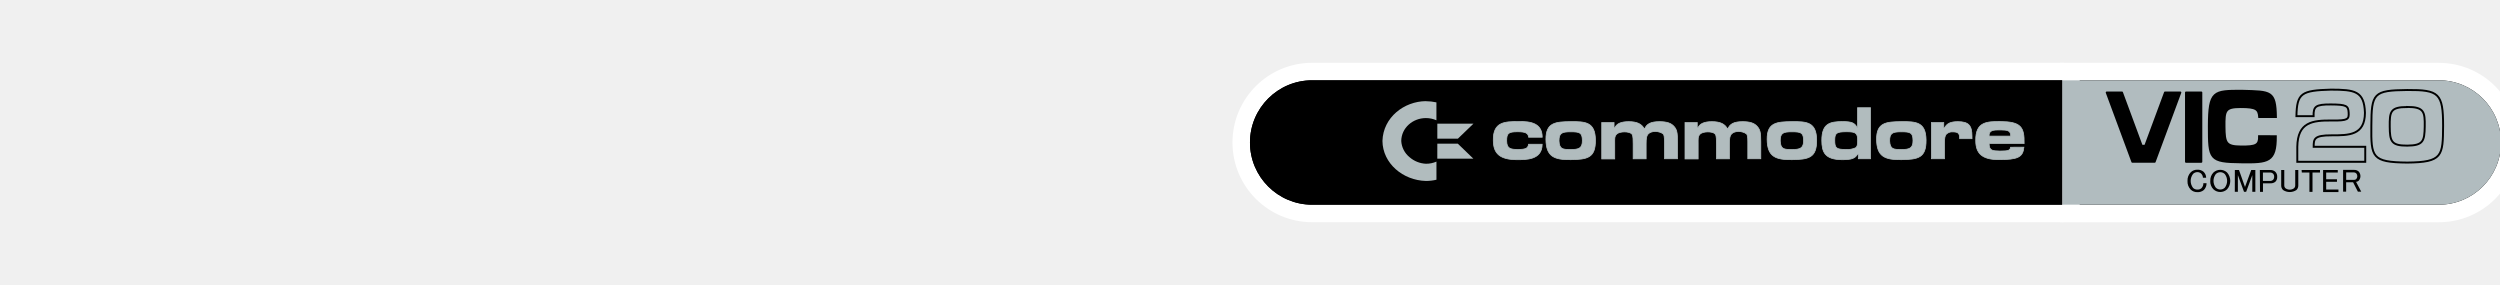
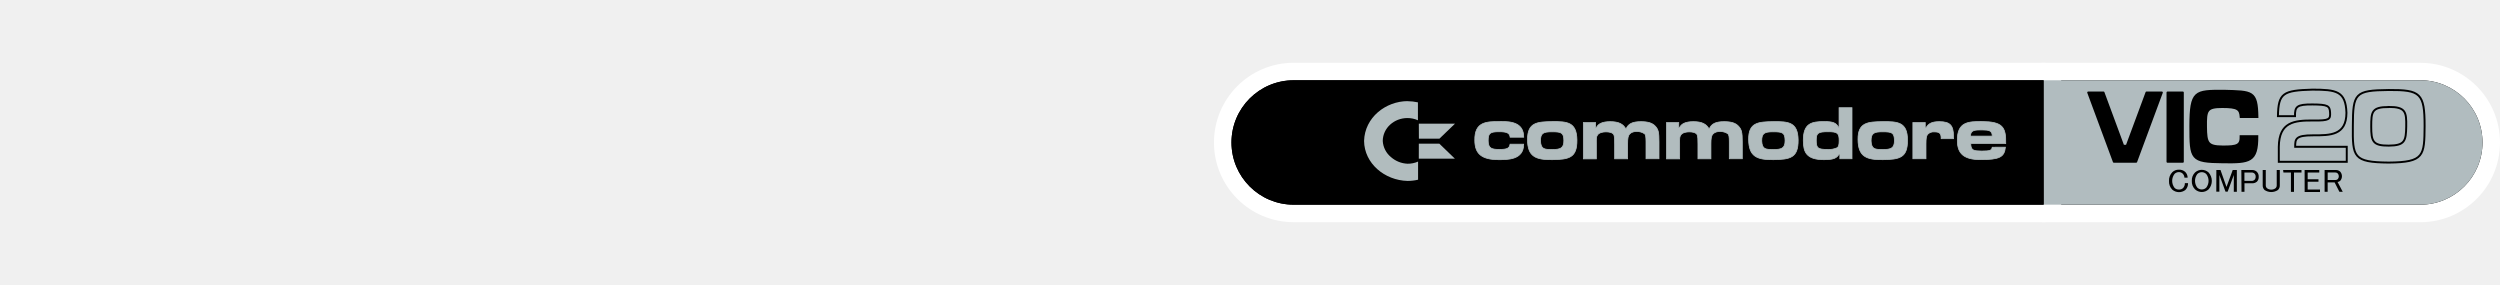
<svg xmlns="http://www.w3.org/2000/svg" id="Layer_1" data-name="Layer 1" viewBox="0 0 1000 114">
-   <text transform="translate(892.99 62.25)" font-size="1.16" fill="#e2173a" stroke="#fff" stroke-linecap="round" stroke-linejoin="round" stroke-width="7" font-family="ArialMT, Arial">I don’t like bugs!</text>
-   <path d="M825,85.38a3.5,3.5,0,0,1-3.5-3.49l-.11-49.76a3.5,3.5,0,0,1,3.5-3.51H975.52a28.38,28.38,0,0,1,0,56.76Z" />
-   <path d="M975.52,32.12a24.88,24.88,0,0,1,0,49.76H825l-.11-49.76H975.52m0-7H824.87a7,7,0,0,0-7,7L818,81.9a7,7,0,0,0,7,7H975.52a31.88,31.88,0,0,0,0-63.76Z" fill="#fff" />
-   <path d="M524.88,85.38a28.38,28.38,0,0,1,0-56.76h300a3.5,3.5,0,0,1,3.5,3.5V81.88a3.5,3.5,0,0,1-3.5,3.5Z" />
-   <path d="M824.87,32.12V81.88h-300a24.88,24.88,0,0,1,0-49.76h300m0-7h-300a31.88,31.88,0,0,0,0,63.76h300a7,7,0,0,0,7-7V32.12a7,7,0,0,0-7-7Z" fill="#fff" />
-   <path d="M824.87,32.12H975.52a24.88,24.88,0,0,1,0,49.76H825Z" fill="#b1bcbf" />
-   <text transform="translate(892.99 62.25)" font-size="1.16" fill="#e2173a" font-family="ArialMT, Arial">I don’t like bugs!</text>
-   <path d="M824.87,81.88h-300a24.88,24.88,0,0,1,0-49.76h300Z" />
-   <path d="M574.93,49.48h14.44l-6.23,6h-8.21Zm0,8h8.21l6.22,6H574.92Zm-4.58-17a20.29,20.29,0,0,1,4.22.47v7.17a10.18,10.18,0,0,0-4.22-.89c-5.23,0-9.8,3.92-9.85,9.17h0a9,9,0,0,0,3.34,6.49,10.7,10.7,0,0,0,6.51,2.61,10.13,10.13,0,0,0,4.23-.86v7.25a18.08,18.08,0,0,1-4.21.49c-9.16-.22-17.3-7-17.39-16h0c.27-9.45,8.69-15.86,17.38-15.92Z" fill="#b1bcbe" />
-   <path d="M616.87,57.69c0,6.42-6.72,6.18-10.06,6.19-6.8,0-9.47-2.44-9.49-7.72-.16-7.58,4.9-7.51,9.76-7.53,5.78-.24,9.8,1,9.81,6.27h-5.43c-.18-1.64-1.24-2.2-4.38-2.2-3.72,0-4.41.58-4.41,3.61,0,3.19,1.56,3.46,4.47,3.47,3.14,0,4.05-.43,4.29-2.09ZM748.2,63.51h-4.87v-1.9h-.27c-1,1.75-2.37,2.27-6.13,2.27-7,0-8.2-3.06-8.21-7.72,0-6.9,3.41-7.51,8.27-7.53,3.64,0,4.84.49,5.83,2.33h.2V43.09h5.18ZM733.9,56.1c0,3.18.58,3.68,4.48,3.68a7.79,7.79,0,0,0,3.9-.68c.58-.4.78-1.17.78-2.85,0-3-.68-3.55-4.37-3.55-4.09,0-4.79.49-4.79,3.4M777.5,49V51.2h.27c1-1.84,2.45-2.54,5.39-2.54,4.22,0,5.64,1.47,5.64,5.82v1h-4.93c0-2.15-.61-2.73-2.76-2.73a3.26,3.26,0,0,0-2.67,1c-.5.71-.65,1.5-.65,3.74v6h-5.24V49Zm32.07,9.86c-.41,4-2.38,5-10.05,5-6.67,0-9.21-2.5-9.23-7.57-.15-7.77,4.73-7.66,9.79-7.68,8.25.06,9.71,2.15,9.57,8.81h-14c0,3,1.46,2.9,4.32,3,3.42,0,4.06-.25,4.27-1.53Zm-5.28-4.41c0-2.29-1.29-2.45-4.13-2.48s-4.64.08-4.53,2.48Z" fill="#b1bcbe" stroke="#b1bcbe" stroke-width="0.3" />
-   <path id="a" d="M645.62,49V51.2h.25c.76-1.74,2.52-2.54,5.61-2.54,3.35,0,5.19.89,6.31,3,.89-2.17,2.59-3,6-3,2.88,0,4.58.55,5.78,1.87S671,53,671,56.74v6.77h-5.2V56.74c-.05-1.87-.12-2.87-.58-3.21-1.53-1.16-4.66-1.38-6,.12-.61.67-.77,1.8-.77,3.89v6h-5.19v-5.9c-.08-1.33.14-3.32-.56-4.08-1.05-1.08-4.83-1.1-6.05.09-.91,1-.76,1.8-.76,3.92v6h-5.2V49Z" fill="#b1bcbe" stroke="#b1bcbe" stroke-width="0.3" />
-   <path id="a-2" data-name="a" d="M678.9,49V51.2h.24c.77-1.74,2.53-2.54,5.61-2.54,3.36,0,5.2.89,6.32,3,.89-2.17,2.59-3,6-3,2.88,0,4.58.55,5.78,1.87s1.47,2.48,1.47,6.21v6.77h-5.2V56.74c0-1.87-.12-2.87-.58-3.21-1.53-1.16-4.66-1.38-6,.12-.61.67-.77,1.8-.77,3.89v6h-5.19v-5.9c-.08-1.33.14-3.32-.56-4.08-1-1.08-4.83-1.1-6,.09-.91,1-.76,1.8-.76,3.92v6H674V49Z" fill="#b1bcbe" stroke="#b1bcbe" stroke-width="0.3" />
-   <path id="b" d="M638.18,56c.08,7.2-3.28,7.78-9.89,7.87s-9.85-1.24-9.92-8.09,4-7.07,9.9-7.13,9.82.14,9.91,7.35Zm-14.58.37c.16,3.39,1.54,3.42,4.69,3.43s4.69-.43,4.65-3.59-1-3.48-4.65-3.49-4.69.55-4.69,3.65" fill="#b1bcbe" stroke="#b1bcbe" stroke-width="0.3" />
-   <path id="b-2" data-name="b" d="M726.66,56c.08,7.2-3.28,7.78-9.88,7.87s-9.85-1.24-9.93-8.09,4-7.07,9.91-7.13,9.82.14,9.9,7.35Zm-14.57.37c.15,3.39,1.53,3.42,4.69,3.43s4.69-.43,4.65-3.59-1-3.48-4.65-3.49-4.69.55-4.69,3.65" fill="#b1bcbe" stroke="#b1bcbe" stroke-width="0.3" />
-   <path id="b-3" data-name="b" d="M770.43,56c.09,7.2-3.27,7.78-9.88,7.87s-9.85-1.24-9.92-8.09,4-7.07,9.9-7.13,9.82.14,9.9,7.35Zm-14.57.37c.16,3.39,1.54,3.42,4.69,3.43s4.69-.43,4.65-3.59-1-3.48-4.65-3.49-4.69.55-4.69,3.65" fill="#b1bcbe" stroke="#b1bcbe" stroke-width="0.3" />
-   <path d="M910.33,54.49c.07,10.28-3,10.6-13.79,10.44-12.88-.12-13-1.19-13-14.49.05-14.15,1.79-14.15,13.38-14.13,11.5.33,13.28,0,13.45,10.51h-6.69c-.25-3.09-1.1-4-7.38-4s-6.57,1.37-6.5,7.88.55,7.86,6.58,7.91,7.33-.55,7.26-4.14Z" stroke="#000" stroke-width="0.78" />
-   <path d="M962.89,36c-13.55.14-14.3,1.3-14.35,14.33-.13,12.53.14,14.57,14.35,14.7,14.21-.13,14.26-2.68,14.35-14.7,0-13-1.64-14.4-14.35-14.33Zm0,6.77c6.79,0,7.09,2,7,7.84s-.59,7.59-7,7.64-6.95-1.76-7-7.64S956.1,42.79,962.89,42.81Zm-30.14,5.43c-7.75-.07-13.69.62-13.83,10.52,0,.2,0,6,0,6H946.1v-6H925.47c0-3.12.11-4.61,7.13-4.59s13.32,0,13.38-9c-.28-8.76-4.1-9.25-13.61-9.28-11.79.34-13.62,1.37-13.8,10.61h6.86c-.07-3.83.73-4.72,6.94-4.68s6.94.54,7.09,3.24-.22,3.26-6.71,3.19Z" fill="none" stroke="#000" stroke-width="0.78" />
-   <path d="M874.4,37h6.13V64.72H874.4Zm-31.72,0,10.26,27.71h8.93L872.14,37H866l-7.9,21.31-1.42,0L848.8,37Z" stroke="#000" stroke-linecap="round" stroke-linejoin="round" stroke-width="0.78" />
-   <path d="M875,72.4a4.63,4.63,0,0,1,1.33-3.52,3.63,3.63,0,0,1,2.62-1,3.54,3.54,0,0,1,2.51.86,3.33,3.33,0,0,1,1,2.35h-1.28a2.47,2.47,0,0,0-.7-1.63,2.13,2.13,0,0,0-1.54-.61,2.39,2.39,0,0,0-1.71.71,4.58,4.58,0,0,0,0,5.61,2.38,2.38,0,0,0,1.71.66,2.26,2.26,0,0,0,1.65-.56,2.67,2.67,0,0,0,.75-2h1.28A3.75,3.75,0,0,1,881.54,76a3.67,3.67,0,0,1-2.61.86,3.63,3.63,0,0,1-2.62-1A4.55,4.55,0,0,1,875,72.4Zm9.12-.06A4.44,4.44,0,0,1,885.38,69a4,4,0,0,1,5.45,0,5.06,5.06,0,0,1,0,6.73,4,4,0,0,1-5.45,0,4.46,4.46,0,0,1-1.28-3.37Zm4-3.46a2.55,2.55,0,0,0-1.81.76,4.48,4.48,0,0,0,0,5.41,2.55,2.55,0,0,0,3.63,0,4.48,4.48,0,0,0,0-5.41,2.57,2.57,0,0,0-1.82-.76Zm5.82-.87h1.66L898,74.79,900.49,68h1.65v8.72h-1.22V70.05l-2.46,6.68h-.85l-2.46-6.68v6.68h-1.23Zm10,0h4.27a2.69,2.69,0,0,1,1.92.71,2.62,2.62,0,0,1,.75,2,2.57,2.57,0,0,1-.69,1.94,2.77,2.77,0,0,1-2,.66h-3v3.42H904Zm1.23,1v3.36H908a1.66,1.66,0,0,0,1.18-.4,1.63,1.63,0,0,0,.48-1.23,1.65,1.65,0,0,0-.43-1.27A1.69,1.69,0,0,0,908,69Zm7.31-1h1.23v6.12a1.53,1.53,0,0,0,.48,1.17,2.89,2.89,0,0,0,3.42,0,1.53,1.53,0,0,0,.48-1.17V68h1.23v6.17a2.43,2.43,0,0,1-.75,1.84,4.81,4.81,0,0,1-5.34,0,2.43,2.43,0,0,1-.75-1.84Zm8.16,0H928v1h-3v7.75h-1.23V69h-3.05Zm8.6,0h5.87v1h-4.64v2.7h4.32v1h-4.32v3.11h4.91v1h-6.14Zm8-.05h4.48a2.45,2.45,0,0,1,1.76.66,2.76,2.76,0,0,1,0,3.67,1.89,1.89,0,0,1-1.06.46l2.08,3.93h-1.34l-1.92-3.77h-2.78v3.77h-1.22Zm1.23,1v3h3.14a1.26,1.26,0,0,0,.91-.36,1.75,1.75,0,0,0,0-2.24,1.4,1.4,0,0,0-1-.41Z" />
+   <text transform="translate(885.59 62.24)" font-size="1.16" fill="#e2173a" font-family="ArialMT, Arial" style="isolation:isolate">I don’t like bugs!</text>
+   <text transform="translate(885.59 62.24)" font-size="1.16" fill="none" stroke="#fff" stroke-linecap="round" stroke-linejoin="round" stroke-width="7" font-family="ArialMT, Arial" style="isolation:isolate">I don’t like bugs!</text>
+   <path d="M817.6,85.37a3.5,3.5,0,0,1-3.5-3.49L814,32.12a3.51,3.51,0,0,1,3.49-3.51H968.12a28.38,28.38,0,0,1,0,56.76Z" />
+   <path d="M968.12,32.11a24.88,24.88,0,0,1,0,49.76H817.6l-.11-49.76H968.12m0-7H817.47a7,7,0,0,0-7,7l.13,49.78a7,7,0,0,0,7,7H968.12a31.88,31.88,0,0,0,0-63.76Z" fill="#fff" />
+   <path d="M517.48,85.37a28.38,28.38,0,0,1,0-56.76h300a3.5,3.5,0,0,1,3.5,3.5V81.87a3.5,3.5,0,0,1-3.5,3.5Z" />
+   <path d="M817.47,32.11V81.87h-300a24.88,24.88,0,0,1,0-49.76h300m0-7h-300a31.88,31.88,0,0,0,0,63.76h300a7,7,0,0,0,7-7V32.11A7,7,0,0,0,817.47,25.11Z" fill="#fff" />
+   <path d="M817.47,32.11H968.12a24.88,24.88,0,0,1,0,49.76H817.6Z" fill="#b1bcbf" />
+   <text transform="translate(885.59 62.24)" font-size="1.16" fill="#e2173a" font-family="ArialMT, Arial" style="isolation:isolate">I don’t like bugs!</text>
+   <path d="M817.47,81.87h-300a24.88,24.88,0,0,1,0-49.76h300Z" />
+   <path d="M567.53,49.47H582l-6.23,6h-8.21Zm0,8h8.21l6.22,6H567.52Zm-4.58-17a20.59,20.59,0,0,1,4.22.47v7.17a10.21,10.21,0,0,0-4.22-.89c-5.23,0-9.8,3.92-9.85,9.17h0a9,9,0,0,0,3.34,6.49A10.67,10.67,0,0,0,563,65.49a10.08,10.08,0,0,0,4.23-.86v7.25a18.08,18.08,0,0,1-4.21.49c-9.16-.22-17.3-7-17.39-16h0c.27-9.45,8.69-15.86,17.38-15.92Z" fill="#b1bcbe" />
+   <path d="M609.47,57.68c0,6.42-6.72,6.18-10.06,6.19-6.8,0-9.47-2.44-9.49-7.72-.16-7.58,4.9-7.51,9.76-7.53,5.78-.24,9.8,1,9.81,6.27h-5.43c-.18-1.64-1.24-2.2-4.38-2.2-3.72,0-4.41.58-4.41,3.61,0,3.19,1.56,3.46,4.47,3.47,3.14,0,4-.43,4.29-2.09ZM740.8,63.5h-4.87V61.6h-.27c-1,1.75-2.37,2.27-6.13,2.27-7,0-8.2-3.06-8.21-7.72,0-6.9,3.41-7.51,8.27-7.53,3.64,0,4.84.49,5.83,2.33h.2V43.08h5.18Zm-14.3-7.41c0,3.18.58,3.68,4.48,3.68a7.8,7.8,0,0,0,3.9-.68c.58-.4.78-1.17.78-2.85,0-3-.68-3.55-4.37-3.55-4.09,0-4.79.49-4.79,3.4M770.1,49v2.2h.27c1-1.84,2.45-2.54,5.39-2.54,4.22,0,5.64,1.47,5.64,5.82v1h-4.93c0-2.15-.61-2.73-2.76-2.73a3.27,3.27,0,0,0-2.67,1c-.5.71-.65,1.5-.65,3.74v6h-5.24V49Zm32.07,9.86c-.41,4-2.38,5-10,5-6.67,0-9.21-2.5-9.23-7.57-.15-7.77,4.73-7.66,9.79-7.68,8.25.06,9.71,2.15,9.57,8.81h-14c0,3,1.46,2.9,4.32,3,3.42,0,4.06-.25,4.27-1.53Zm-5.28-4.41c0-2.29-1.29-2.45-4.13-2.48s-4.64.08-4.53,2.48Z" fill="#b1bcbe" stroke="#b1bcbe" stroke-width="0.3" />
+   <path id="a" d="M638.22,49v2.2h.25c.76-1.74,2.52-2.54,5.61-2.54,3.35,0,5.19.89,6.31,3,.89-2.17,2.59-3,6-3,2.88,0,4.58.55,5.78,1.87s1.43,2.47,1.43,6.21V63.5h-5.2V56.73c0-1.87-.12-2.87-.58-3.21-1.53-1.16-4.66-1.38-6,.12-.61.67-.77,1.8-.77,3.89v6h-5.19v-5.9c-.08-1.33.14-3.32-.56-4.08-1-1.08-4.83-1.1-6,.09-.91,1-.76,1.8-.76,3.92v6h-5.2V49Z" fill="#b1bcbe" stroke="#b1bcbe" stroke-width="0.3" />
+   <path id="a-2" d="M671.5,49v2.2h.24c.77-1.74,2.53-2.54,5.61-2.54,3.36,0,5.2.89,6.32,3,.89-2.17,2.59-3,6-3,2.88,0,4.58.55,5.78,1.87s1.47,2.48,1.47,6.21V63.5h-5.2V56.73c0-1.87-.12-2.87-.58-3.21-1.53-1.16-4.66-1.38-6,.12-.61.67-.77,1.8-.77,3.89v6h-5.19v-5.9c-.08-1.33.14-3.32-.56-4.08-1-1.08-4.83-1.1-6,.09-.91,1-.76,1.8-.76,3.92v6H666.6V49Z" fill="#b1bcbe" stroke="#b1bcbe" stroke-width="0.3" />
+   <path id="b" d="M630.78,56c.08,7.2-3.28,7.78-9.89,7.87S611,62.62,611,55.77s4-7.07,9.9-7.13S630.69,48.78,630.78,56Zm-14.58.37c.16,3.39,1.54,3.42,4.69,3.43s4.69-.43,4.65-3.59-1-3.48-4.65-3.49-4.69.55-4.69,3.65" fill="#b1bcbe" stroke="#b1bcbe" stroke-width="0.3" />
+   <path id="b-2" d="M719.26,56c.08,7.2-3.28,7.78-9.88,7.87s-9.85-1.24-9.93-8.09,4-7.07,9.91-7.13S719.18,48.78,719.26,56Zm-14.57.37c.15,3.39,1.53,3.42,4.69,3.43s4.69-.43,4.65-3.59-1-3.48-4.65-3.49-4.69.55-4.69,3.65" fill="#b1bcbe" stroke="#b1bcbe" stroke-width="0.3" />
+   <path id="b-3" d="M763,56c.09,7.2-3.27,7.78-9.88,7.87s-9.85-1.24-9.92-8.09,4-7.07,9.9-7.13S763,48.78,763,56Zm-14.57.37c.16,3.39,1.54,3.42,4.69,3.43s4.69-.43,4.65-3.59-1-3.48-4.65-3.49-4.69.55-4.69,3.65" fill="#b1bcbe" stroke="#b1bcbe" stroke-width="0.3" />
+   <path d="M902.93,54.48c.07,10.28-3,10.6-13.79,10.44-12.88-.12-13-1.19-13-14.49.05-14.15,1.79-14.15,13.38-14.13,11.5.33,13.28,0,13.45,10.51h-6.69c-.25-3.09-1.1-4-7.38-4s-6.57,1.37-6.5,7.88S883,58.55,889,58.6s7.33-.55,7.26-4.14Z" stroke="#000" stroke-width="0.78" />
+   <path d="M955.49,36c-13.55.14-14.3,1.3-14.35,14.33-.13,12.53.14,14.57,14.35,14.7,14.21-.13,14.26-2.68,14.35-14.7C969.84,37.32,968.2,35.92,955.49,36Zm0,6.77c6.79,0,7.09,2,7,7.84s-.59,7.59-7,7.64-7-1.76-7-7.64.21-7.82,7-7.8Zm-30.14,5.43c-7.75-.07-13.69.62-13.83,10.52v6H938.7v-6H918.07c0-3.12.11-4.61,7.13-4.59s13.32,0,13.38-9c-.28-8.76-4.1-9.25-13.61-9.28-11.79.34-13.62,1.37-13.8,10.61H918c-.07-3.83.73-4.72,6.94-4.68s6.94.54,7.09,3.24-.22,3.26-6.71,3.19Z" fill="none" stroke="#000" stroke-width="0.78" />
+   <path d="M867,37h6.13V64.71H867Zm-31.72,0L845.54,64.7h8.93L864.74,37H858.6L850.7,58.3h-1.42L841.4,37Z" stroke="#000" stroke-linecap="round" stroke-linejoin="round" stroke-width="0.78" />
+   <path d="M867.6,72.39a4.65,4.65,0,0,1,1.33-3.52,3.65,3.65,0,0,1,2.62-1,3.53,3.53,0,0,1,2.51.86,3.34,3.34,0,0,1,1,2.35h-1.28a2.45,2.45,0,0,0-.7-1.63,2.14,2.14,0,0,0-1.54-.61,2.39,2.39,0,0,0-1.71.71,4.58,4.58,0,0,0,0,5.61,2.38,2.38,0,0,0,1.71.66,2.26,2.26,0,0,0,1.65-.56,2.65,2.65,0,0,0,.75-2h1.28A3.72,3.72,0,0,1,874.14,76a4.15,4.15,0,0,1-5.23-.14A4.55,4.55,0,0,1,867.6,72.39Zm9.12-.06A4.46,4.46,0,0,1,878,69a4,4,0,0,1,5.45,0,5.06,5.06,0,0,1,0,6.73,4,4,0,0,1-5.45,0,4.49,4.49,0,0,1-1.28-3.37Zm4-3.46a2.57,2.57,0,0,0-1.81.76,4.49,4.49,0,0,0,0,5.41,2.56,2.56,0,0,0,3.61,0l0,0a4.49,4.49,0,0,0,0-5.41A2.53,2.53,0,0,0,880.72,68.87Zm5.82-.87h1.66l2.4,6.78L893.09,68h1.65v8.72h-1.22V70l-2.46,6.68h-.85L887.75,70v6.68h-1.23Zm10,0h4.27a2.67,2.67,0,0,1,1.92.71,2.62,2.62,0,0,1,.75,2,2.58,2.58,0,0,1-.69,1.94,2.79,2.79,0,0,1-2,.66h-3v3.42H896.6Zm1.23,1v3.36h2.83a1.68,1.68,0,0,0,1.18-.4,1.61,1.61,0,0,0,.48-1.23,1.64,1.64,0,0,0-.43-1.27A1.66,1.66,0,0,0,900.6,69Zm7.31-1h1.23v6.12a1.55,1.55,0,0,0,.48,1.17,2.88,2.88,0,0,0,3.42,0,1.52,1.52,0,0,0,.48-1.17V68h1.23v6.17a2.42,2.42,0,0,1-.75,1.84,4.81,4.81,0,0,1-5.34,0,2.45,2.45,0,0,1-.75-1.84Zm8.16,0h7.36v1h-3v7.75h-1.23V69h-3Zm8.6,0h5.87v1h-4.64v2.7h4.32v1h-4.32v3.11H928v1h-6.14Zm8,0h4.48a2.43,2.43,0,0,1,1.76.66,2.76,2.76,0,0,1,0,3.67,1.89,1.89,0,0,1-1.06.46l2.08,3.93h-1.34l-1.92-3.77h-2.78v3.77h-1.22Zm1.23,1v3h3.14a1.24,1.24,0,0,0,.91-.36,1.75,1.75,0,0,0,0-2.24,1.37,1.37,0,0,0-1-.41Z" />
</svg>
